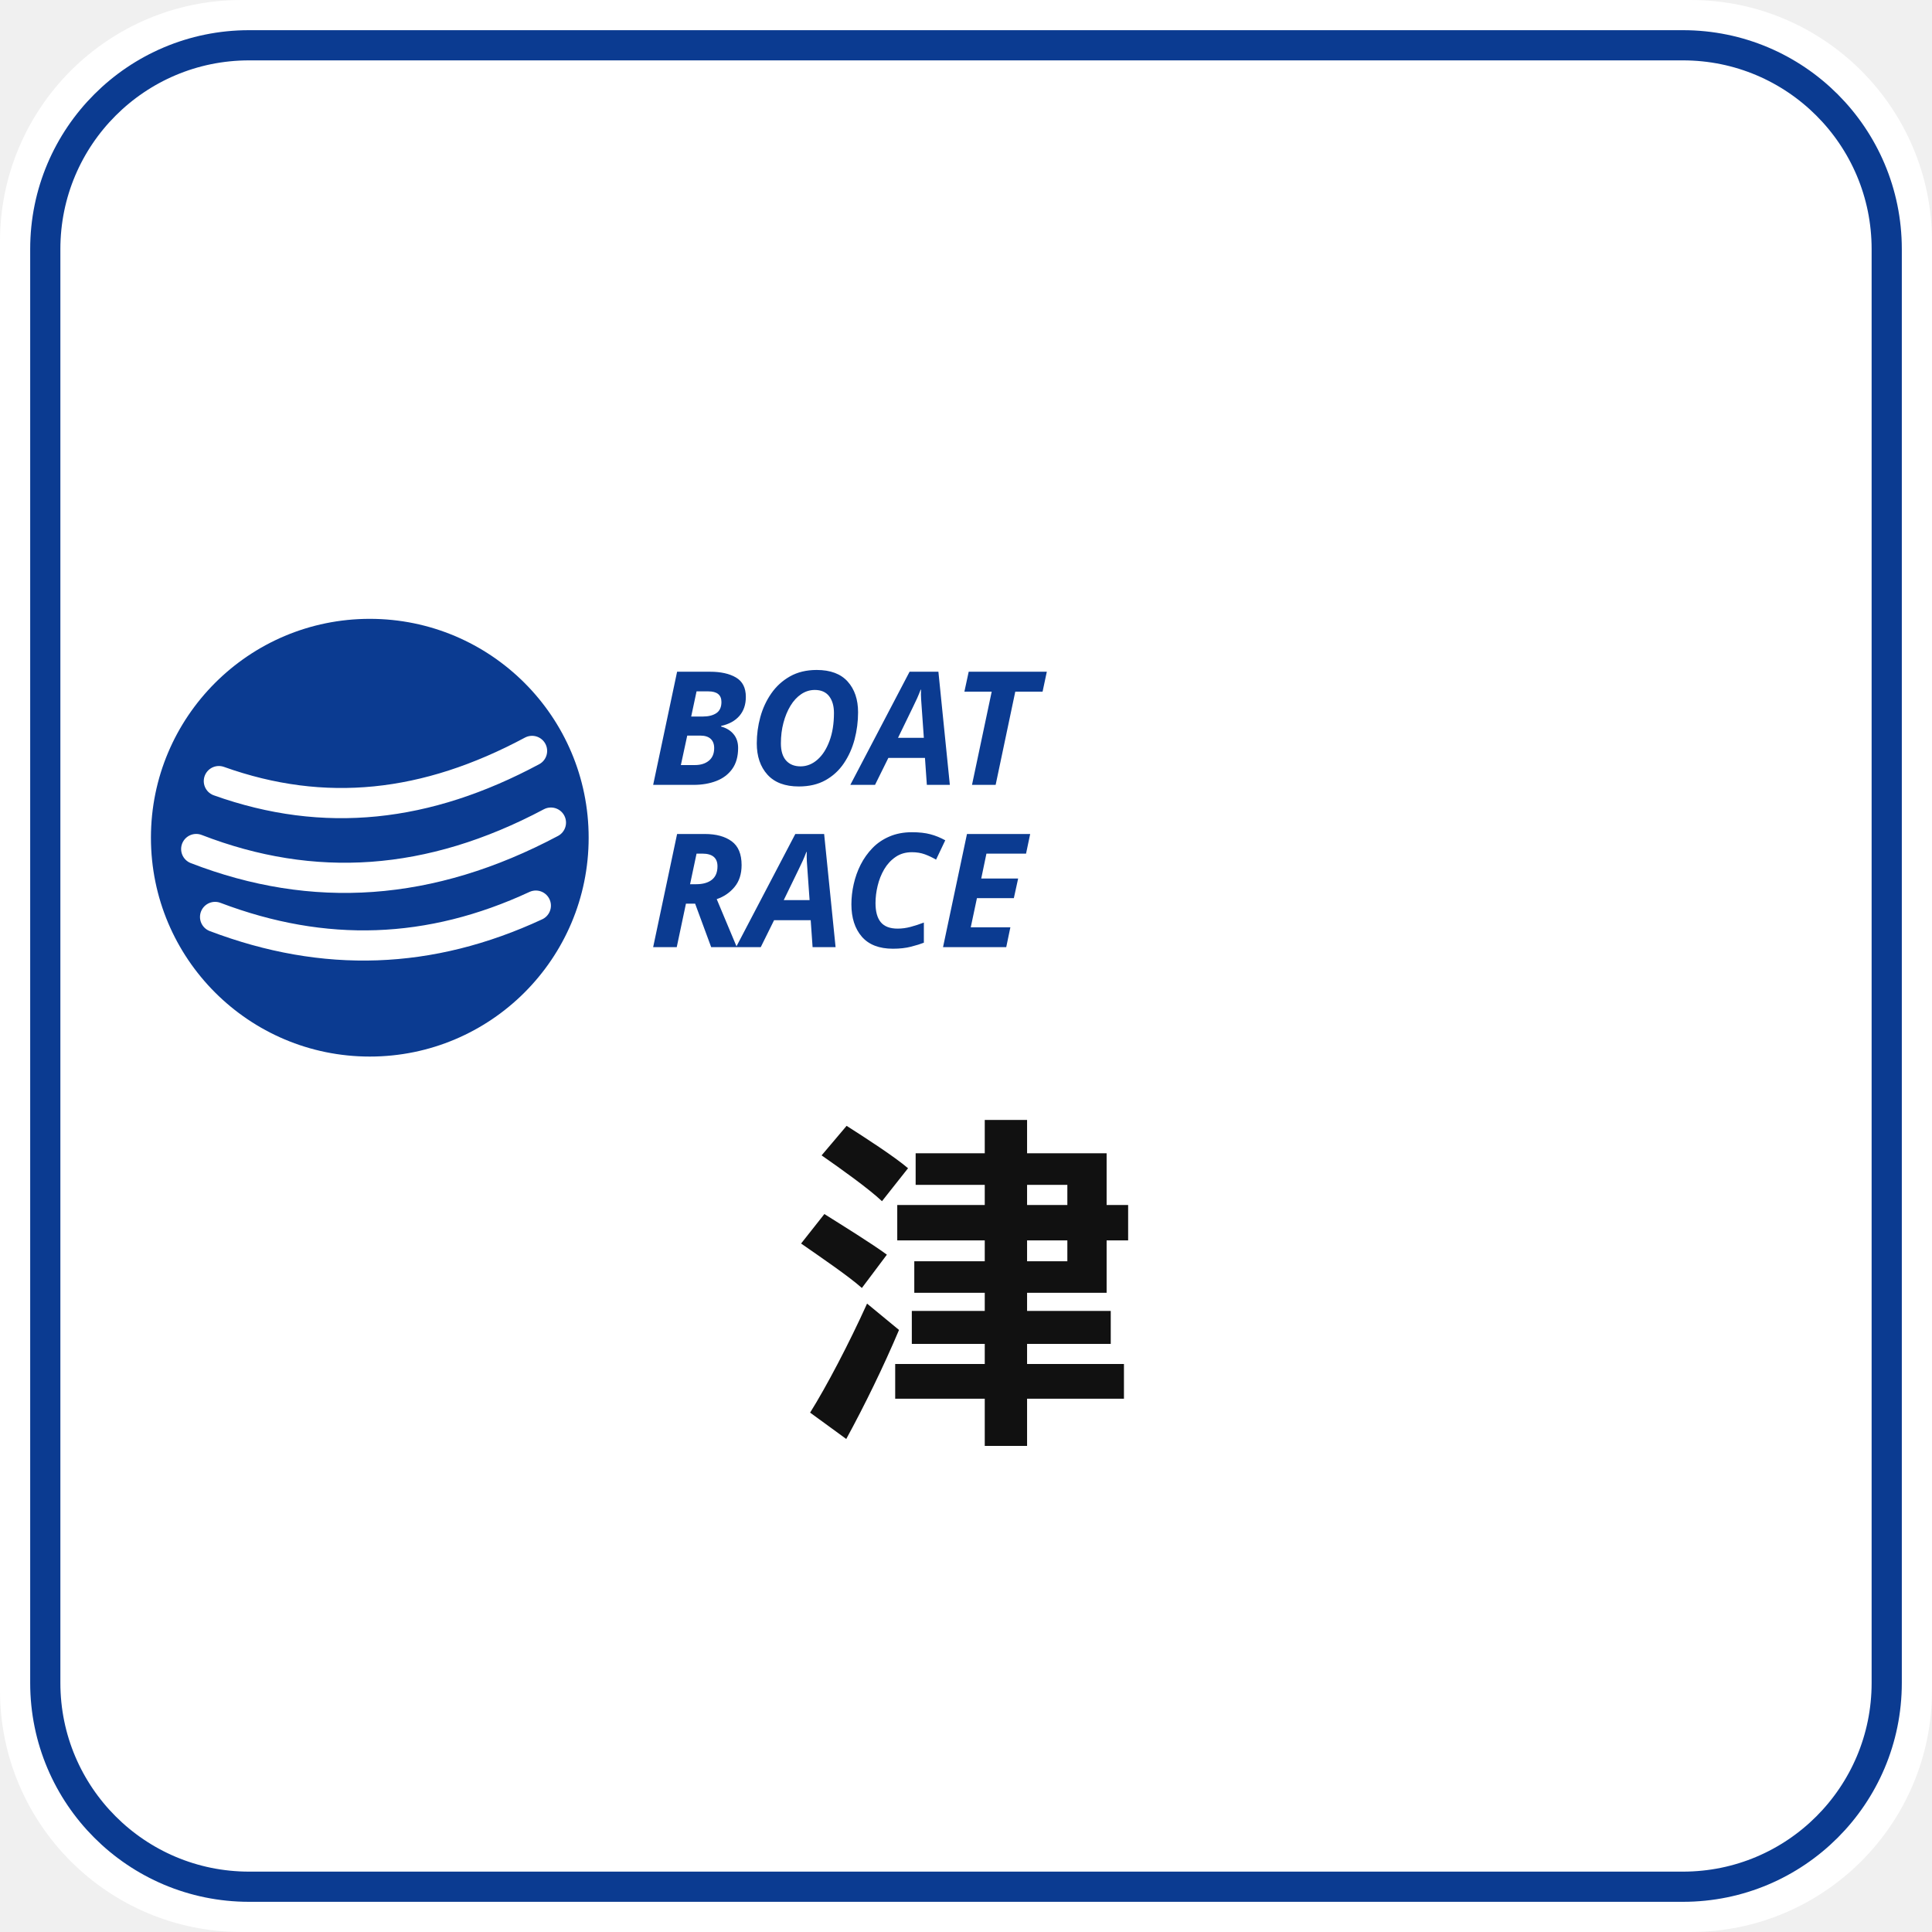
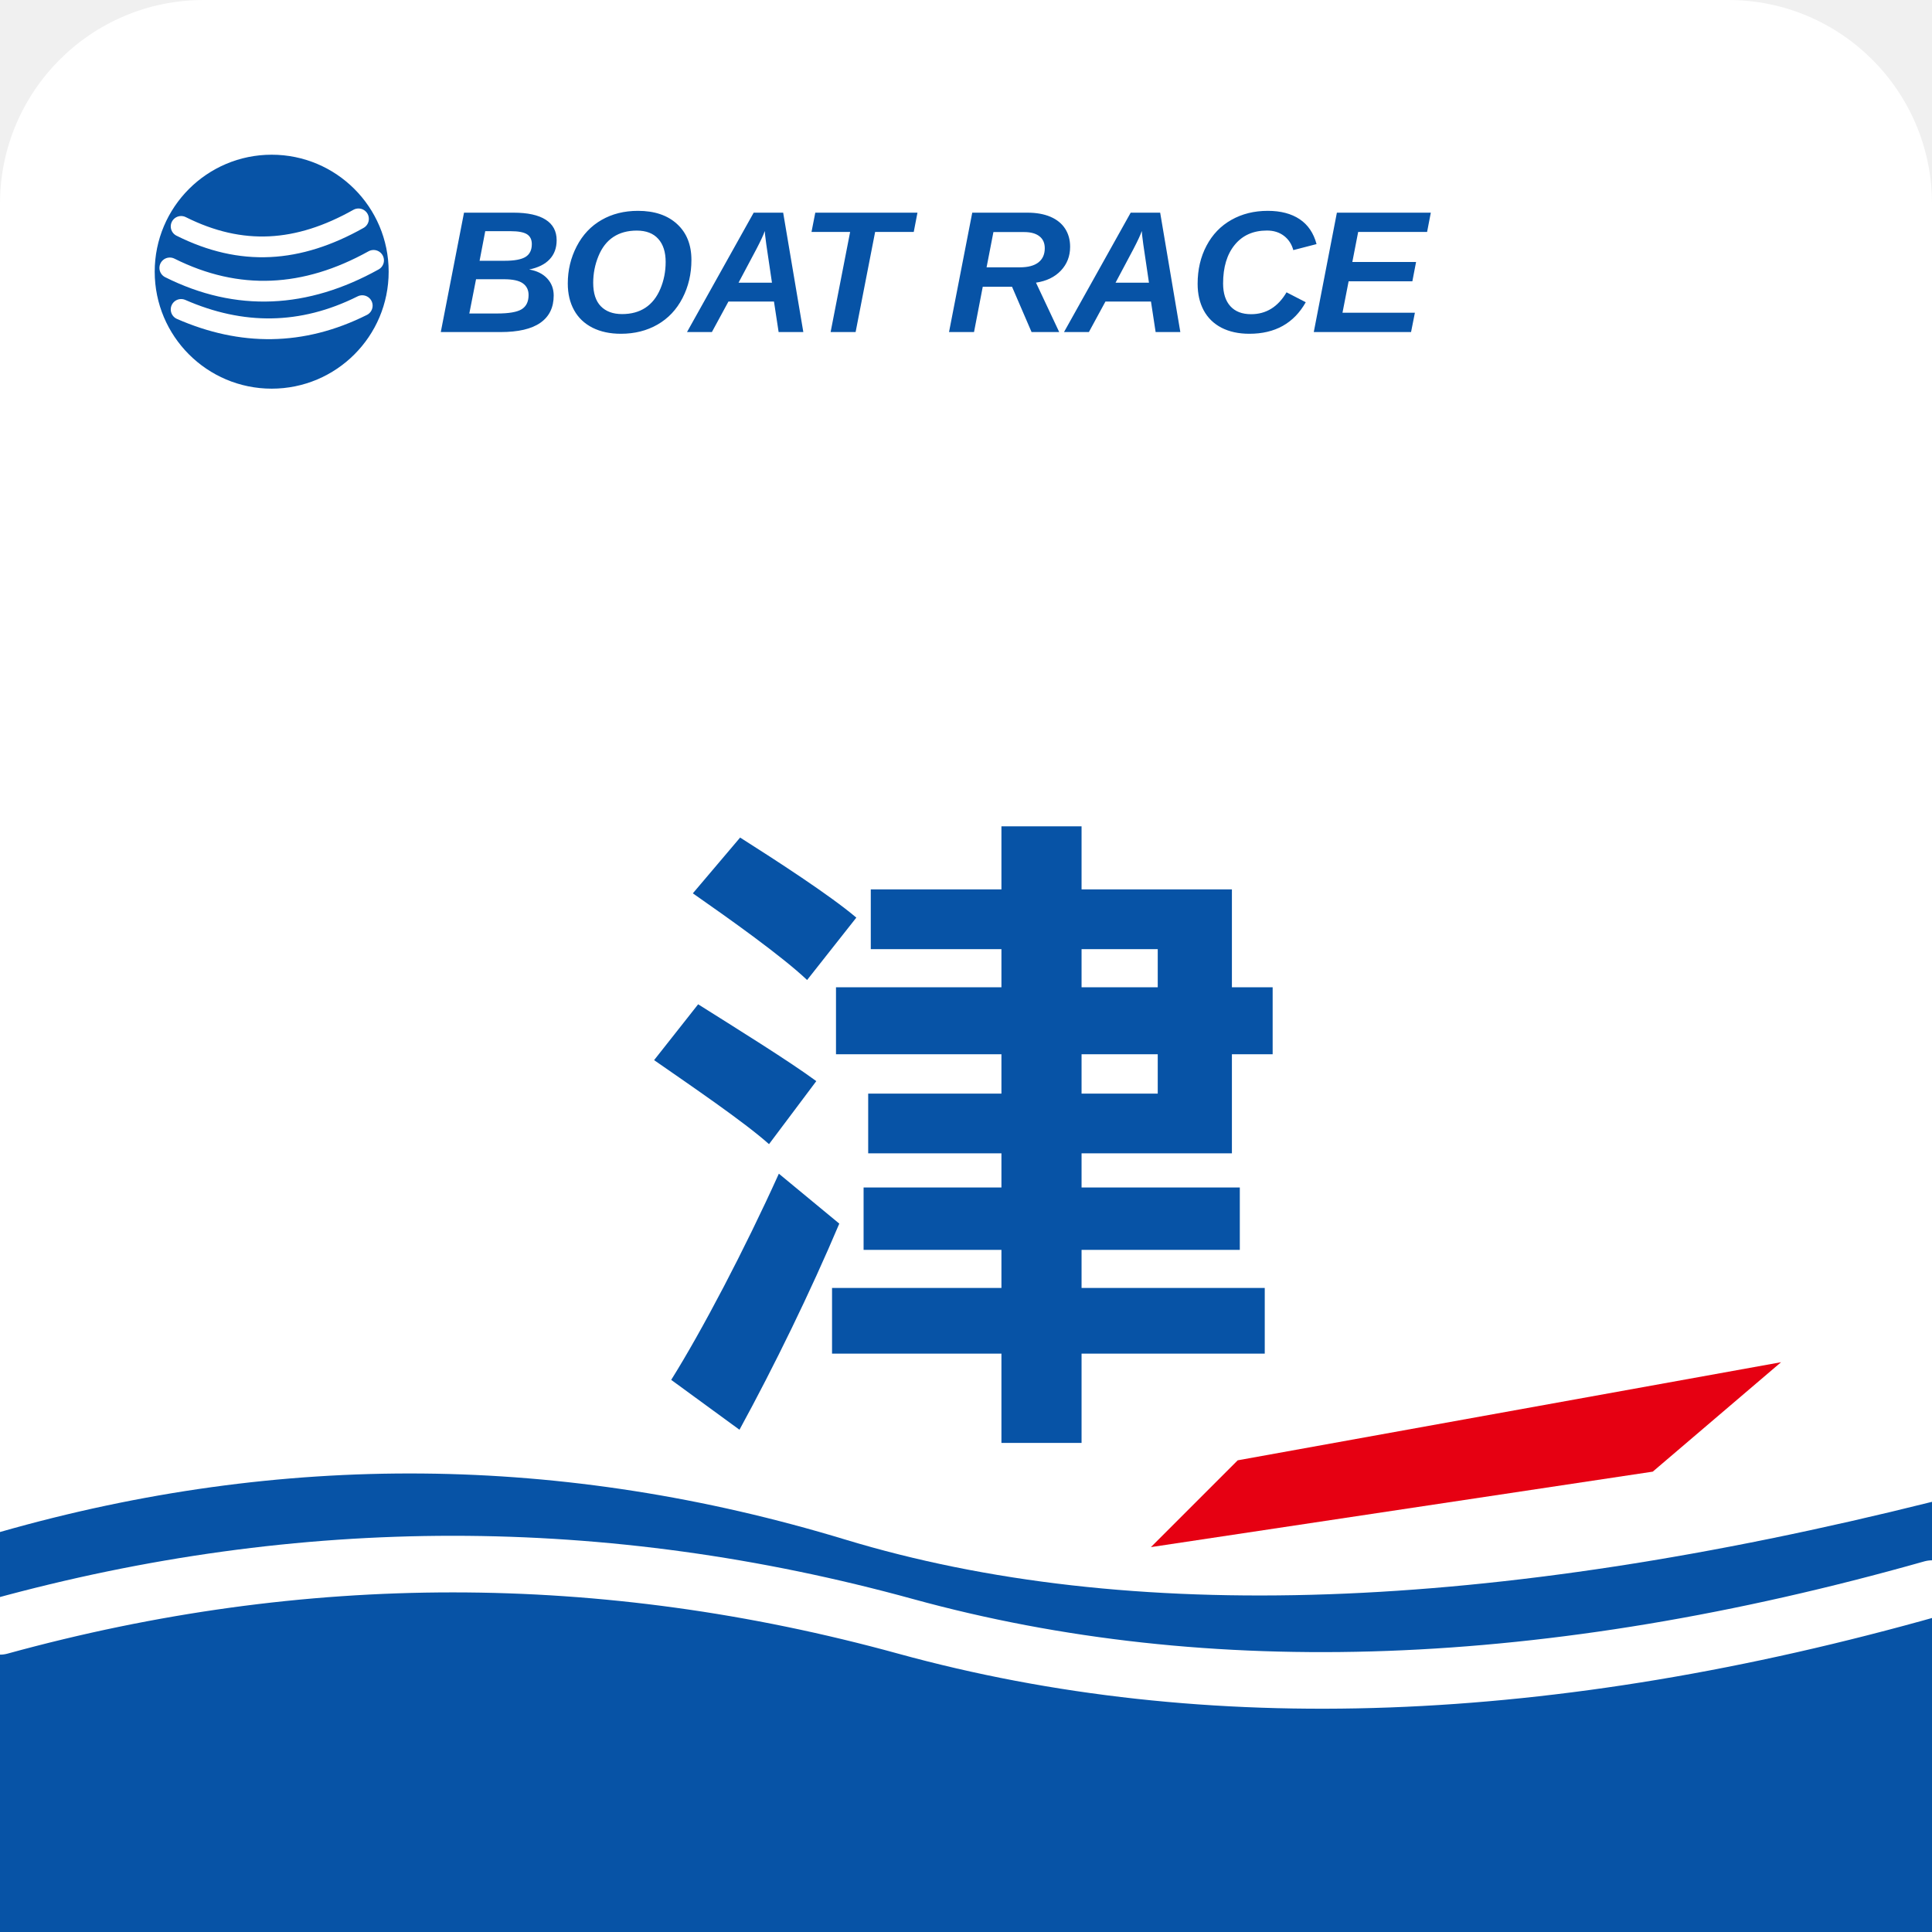
<svg xmlns="http://www.w3.org/2000/svg" viewBox="0 0 512 512">
-   <rect width="512" height="512" rx="64" fill="white" />
-   <rect x="12" y="12" width="488" height="488" rx="54" fill="none" stroke="#0b3b91" stroke-width="8" />
-   <g fill="#0b3b91">
-     <circle cx="98" cy="222" r="58" />
-     <path d="M58 207c28 10 55 7 83-8M52 225c31 12 62 10 94-7M57 243c29 11 57 10 85-3" fill="none" stroke="white" stroke-width="8" stroke-linecap="round" />
-     <text x="172" y="208" font-family="sans-serif" font-size="42" font-weight="800" font-style="italic">BOAT</text>
-     <text x="172" y="251" font-family="sans-serif" font-size="42" font-weight="800" font-style="italic">RACE</text>
+   <rect width="512" height="512" rx="54" fill="#fff" />
+   <g fill="#0753a6">
+     <circle cx="72" cy="72" r="31" />
+     <path d="M48 60c16 8 31 7 47-2M45 71c18 9 36 8 54-2M48 82c16 7 32 7 48-1" fill="none" stroke="#fff" stroke-width="5.5" stroke-linecap="round" />
+     <text x="116" y="88" font-family="Arial,Helvetica,sans-serif" font-size="46" font-weight="900" font-style="italic" letter-spacing="-1">BOAT RACE</text>
  </g>
-   <text x="256" y="375" text-anchor="middle" font-family="sans-serif" font-size="92" font-weight="800" fill="#111">津</text>
+   <text x="256" y="306" text-anchor="middle" dominant-baseline="middle" font-family="'Noto Sans JP','Hiragino Kaku Gothic ProN','Yu Gothic',sans-serif" font-size="174" font-weight="900" fill="#0753a6">津</text>
+   <path d="M0 406 Q112 374 224 408 T512 398 L512 512 L0 512 Z" fill="#0753a6" />
+   <path d="M0 431 Q120 398 240 431 T512 421" fill="none" stroke="#fff" stroke-width="15" stroke-linecap="round" />
+   <path d="M328 387 L472 361 L438 390 L305 410 Z" fill="#e60012" />
</svg>
